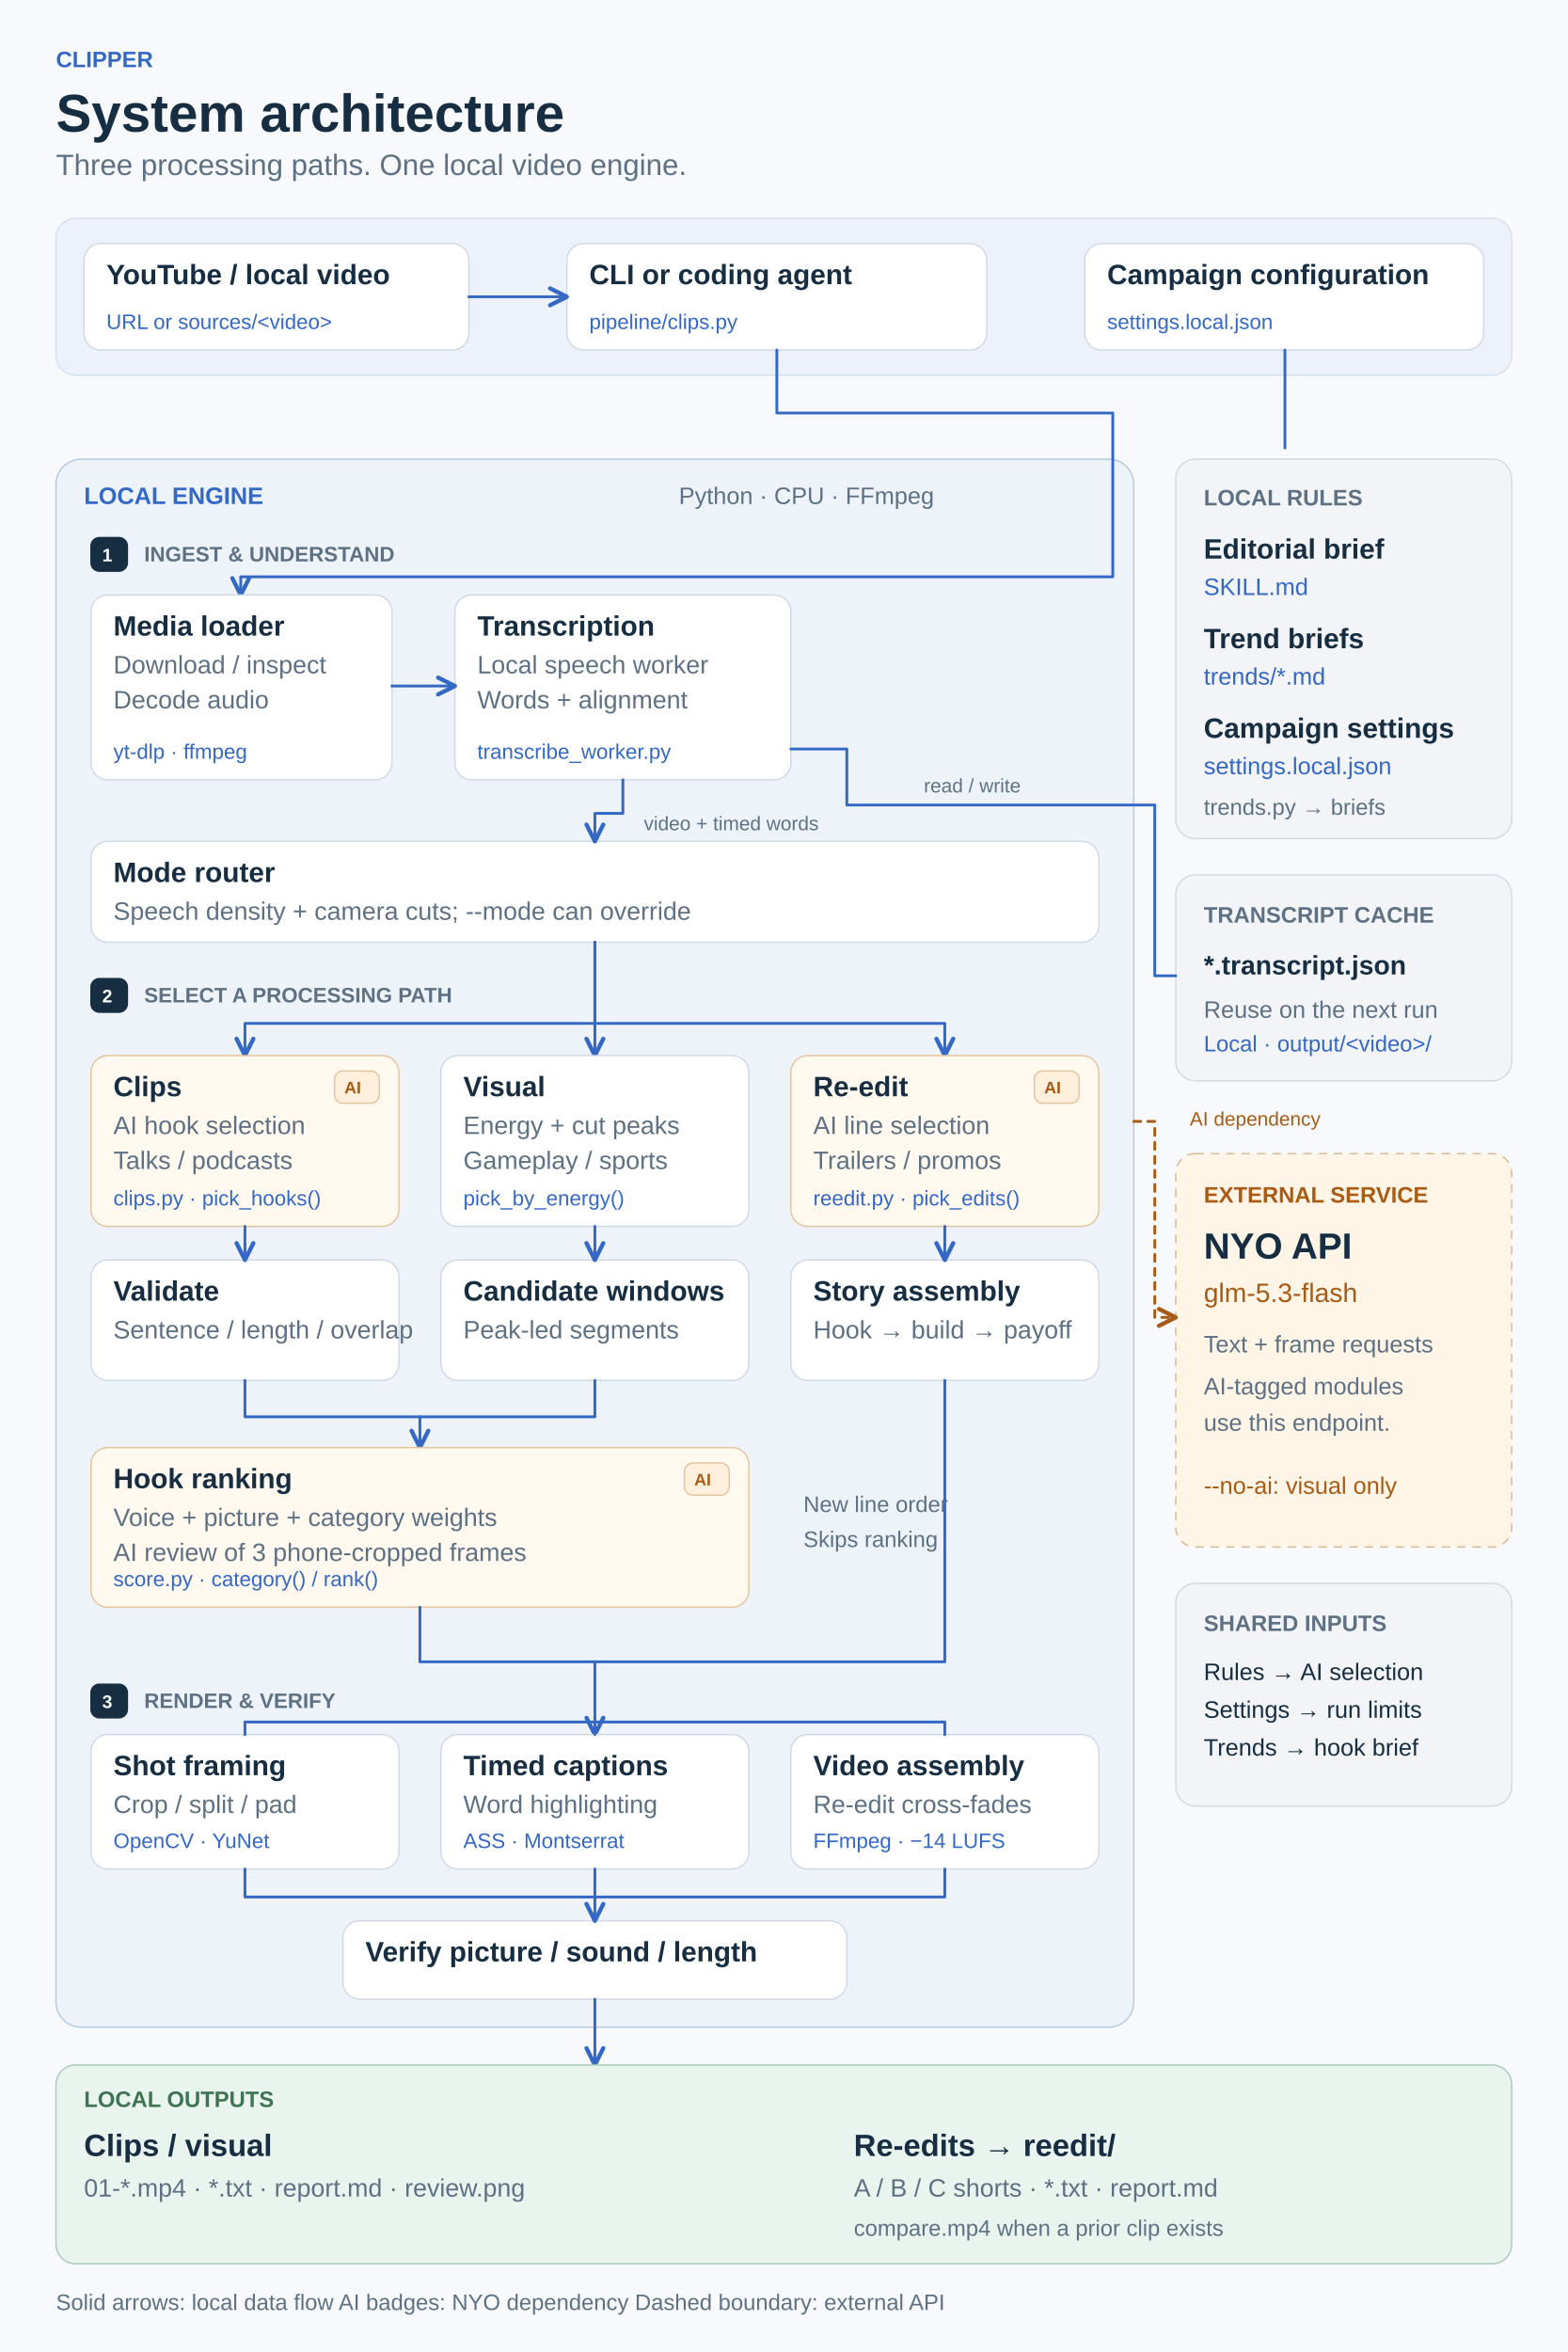
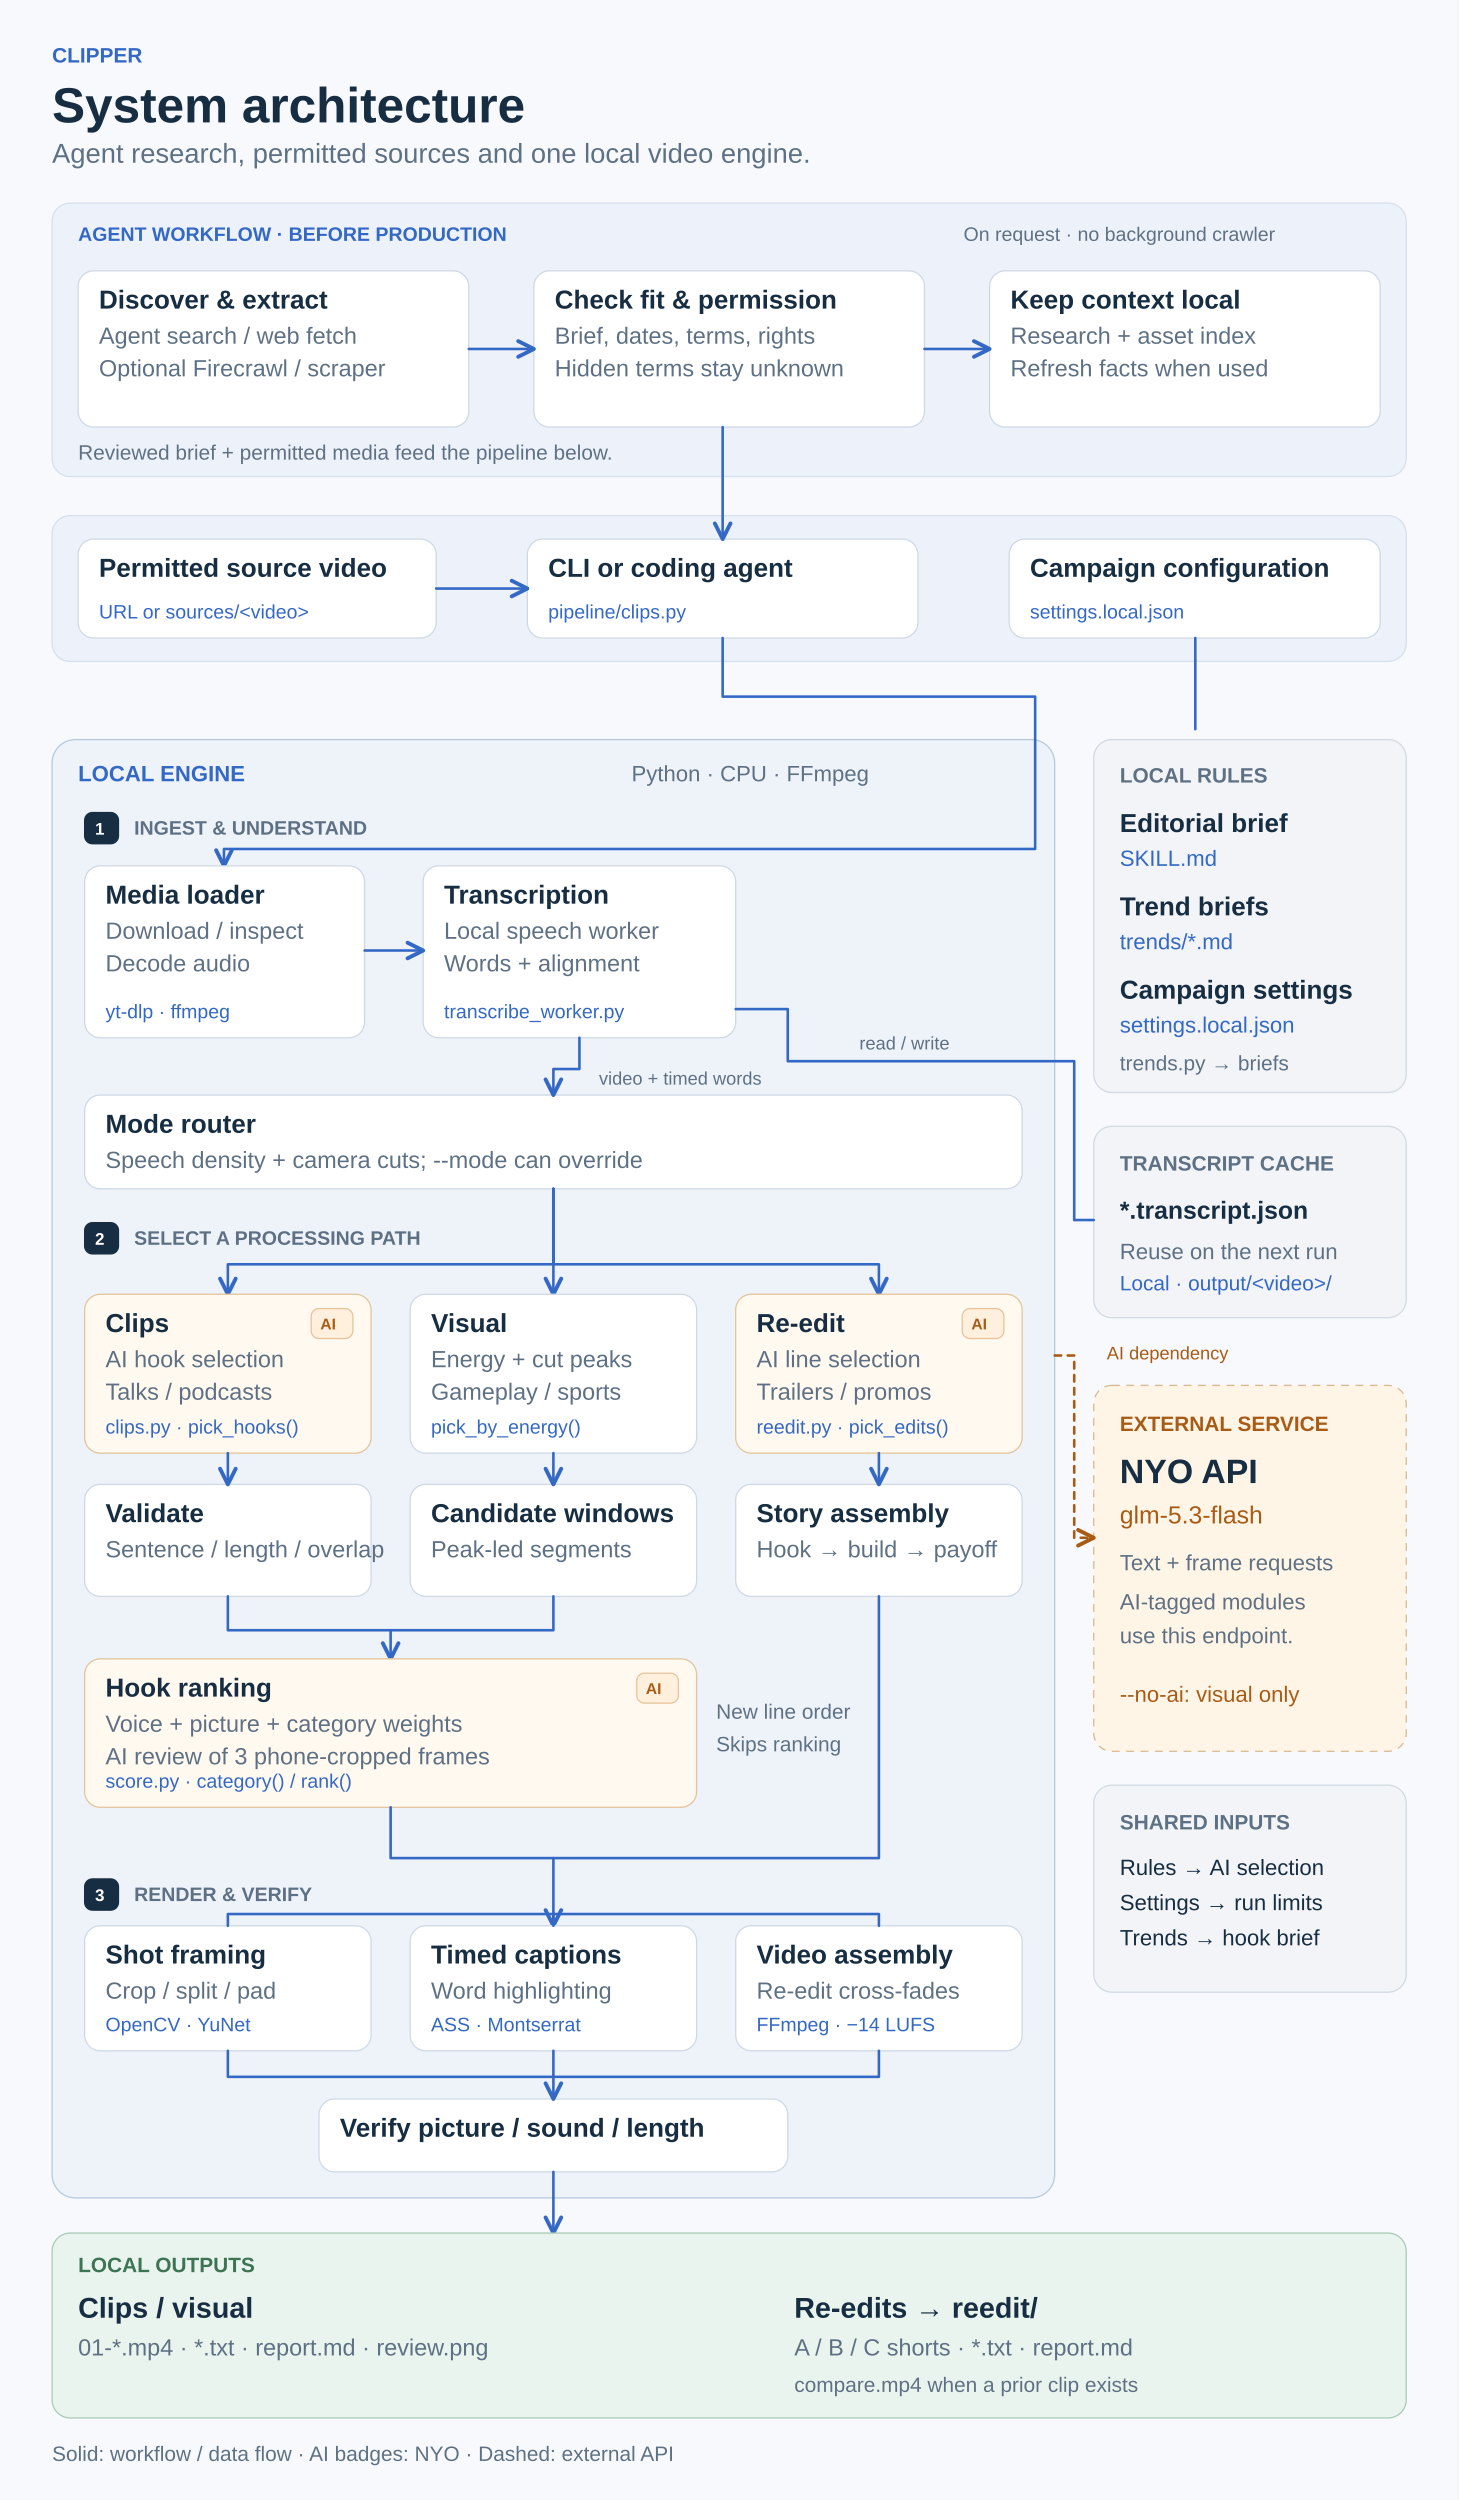
- <svg xmlns="http://www.w3.org/2000/svg" width="1120" height="1680" viewBox="0 0 1120 1680" role="img" aria-labelledby="title desc">
+ <svg xmlns="http://www.w3.org/2000/svg" width="1120" height="1920" viewBox="0 0 1120 1920" role="img" aria-labelledby="title desc">
  <defs>
    <marker id="arrow" markerWidth="8" markerHeight="8" refX="7" refY="4" orient="auto-start-reverse">
      <path d="M1 1L7 4L1 7" fill="none" stroke="#3468C5" stroke-width="1.5" />
    </marker>
    <marker id="aiarrow" markerWidth="8" markerHeight="8" refX="7" refY="4" orient="auto-start-reverse">
      <path d="M1 1L7 4L1 7" fill="none" stroke="#A85B15" stroke-width="1.5" />
    </marker>
    <style>text{font-family:Arial,Helvetica,sans-serif;fill:#172E42}.small{fill:#5E7184}path,line{stroke-linejoin:round;stroke-linecap:round}</style>
  </defs>
-   <rect width="1120" height="1680" fill="#F7F9FC" />
+   <rect width="1120" height="1920" fill="#F7F9FC" />
  <text x="40" y="48" font-size="16" font-weight="700" style="fill:#3468C5">CLIPPER</text>
  <text x="40" y="94" font-size="38" font-weight="700" style="fill:#172E42">System architecture</text>
-   <text x="40" y="125" font-size="21" style="fill:#5E7184">Three processing paths. One local video engine.</text>
-   <rect x="40" y="156" width="1040" height="112" rx="14" fill="#EDF2FA" stroke="#D6E0EF" />
-   <rect x="60" y="174" width="275" height="76" rx="12" fill="#FFFFFF" stroke="#CFD9E4" />
-   <text x="76" y="203" font-size="20" font-weight="700" style="fill:#172E42">YouTube / local video</text>
-   <text x="76" y="235" font-size="15" style="fill:#3468C5">URL or sources/&lt;video&gt;</text>
-   <rect x="405" y="174" width="300" height="76" rx="12" fill="#FFFFFF" stroke="#CFD9E4" />
-   <text x="421" y="203" font-size="20" font-weight="700" style="fill:#172E42">CLI or coding agent</text>
-   <text x="421" y="235" font-size="15" style="fill:#3468C5">pipeline/clips.py</text>
-   <rect x="775" y="174" width="285" height="76" rx="12" fill="#FFFFFF" stroke="#CFD9E4" />
-   <text x="791" y="203" font-size="20" font-weight="700" style="fill:#172E42">Campaign configuration</text>
-   <text x="791" y="235" font-size="15" style="fill:#3468C5">settings.local.json</text>
-   <path d="M335 212 L405 212" fill="none" stroke="#3468C5" stroke-width="2" marker-end="url(#arrow)" />
-   <path d="M918 250 L918 320" fill="none" stroke="#3468C5" stroke-width="2" />
-   <rect x="40" y="328" width="770" height="1120" rx="18" fill="#EEF3FA" stroke="#B7CADD" />
-   <text x="60" y="360" font-size="17" font-weight="700" style="fill:#3468C5">LOCAL ENGINE</text>
-   <text x="485" y="360" font-size="17" style="fill:#5E7184">Python · CPU · FFmpeg</text>
-   <rect x="65" y="384" width="26" height="24" rx="6" fill="#172E42" stroke="#172E42" />
-   <text x="73" y="401" font-size="13" font-weight="700" style="fill:#FFFFFF">1</text>
-   <text x="103" y="401" font-size="15" font-weight="700" style="fill:#5E7184">INGEST &amp; UNDERSTAND</text>
-   <path d="M555 250 L555 295 L795 295 L795 412 L172 412 L172 425" fill="none" stroke="#3468C5" stroke-width="2" marker-end="url(#arrow)" />
-   <rect x="65" y="425" width="215" height="132" rx="12" fill="#FFFFFF" stroke="#CFD9E4" />
-   <text x="81" y="454" font-size="20" font-weight="700" style="fill:#172E42">Media loader</text>
-   <text x="81" y="481" font-size="18" style="fill:#5E7184">Download / inspect</text>
-   <text x="81" y="506" font-size="18" style="fill:#5E7184">Decode audio</text>
-   <text x="81" y="542" font-size="15" style="fill:#3468C5">yt-dlp · ffmpeg</text>
-   <rect x="325" y="425" width="240" height="132" rx="12" fill="#FFFFFF" stroke="#CFD9E4" />
-   <text x="341" y="454" font-size="20" font-weight="700" style="fill:#172E42">Transcription</text>
-   <text x="341" y="481" font-size="18" style="fill:#5E7184">Local speech worker</text>
-   <text x="341" y="506" font-size="18" style="fill:#5E7184">Words + alignment</text>
-   <text x="341" y="542" font-size="15" style="fill:#3468C5">transcribe_worker.py</text>
-   <path d="M280 490 L325 490" fill="none" stroke="#3468C5" stroke-width="2" marker-end="url(#arrow)" />
-   <rect x="65" y="601" width="720" height="72" rx="12" fill="#FFFFFF" stroke="#CFD9E4" />
-   <text x="81" y="630" font-size="20" font-weight="700" style="fill:#172E42">Mode router</text>
-   <text x="81" y="657" font-size="18" style="fill:#5E7184">Speech density + camera cuts; --mode can override</text>
-   <path d="M445 557 L445 581 L425 581 L425 601" fill="none" stroke="#3468C5" stroke-width="2" marker-end="url(#arrow)" />
-   <text x="460" y="593" font-size="14" style="fill:#5E7184">video + timed words</text>
-   <rect x="840" y="328" width="240" height="271" rx="14" fill="#F2F4F7" stroke="#D2DAE4" />
-   <text x="860" y="361" font-size="16" font-weight="700" style="fill:#5E7184">LOCAL RULES</text>
-   <text x="860" y="399" font-size="20" font-weight="700" style="fill:#172E42">Editorial brief</text>
-   <text x="860" y="425" font-size="17" style="fill:#3468C5">SKILL.md</text>
-   <text x="860" y="463" font-size="20" font-weight="700" style="fill:#172E42">Trend briefs</text>
-   <text x="860" y="489" font-size="17" style="fill:#3468C5">trends/*.md</text>
-   <text x="860" y="527" font-size="20" font-weight="700" style="fill:#172E42">Campaign settings</text>
-   <text x="860" y="553" font-size="17" style="fill:#3468C5">settings.local.json</text>
-   <text x="860" y="582" font-size="16" style="fill:#5E7184">trends.py → briefs</text>
-   <rect x="840" y="625" width="240" height="147" rx="14" fill="#F2F4F7" stroke="#D2DAE4" />
-   <text x="860" y="659" font-size="16" font-weight="700" style="fill:#5E7184">TRANSCRIPT CACHE</text>
-   <text x="860" y="696" font-size="19" font-weight="700" style="fill:#172E42">*.transcript.json</text>
-   <text x="860" y="727" font-size="17" style="fill:#5E7184">Reuse on the next run</text>
-   <text x="860" y="751" font-size="16" style="fill:#3468C5">Local · output/&lt;video&gt;/</text>
-   <path d="M565 535 L605 535 L605 575 L825 575 L825 697 L840 697" fill="none" stroke="#3468C5" stroke-width="2" />
-   <text x="660" y="566" font-size="14" style="fill:#5E7184">read / write</text>
-   <rect x="65" y="699" width="26" height="24" rx="6" fill="#172E42" stroke="#172E42" />
-   <text x="73" y="716" font-size="13" font-weight="700" style="fill:#FFFFFF">2</text>
-   <text x="103" y="716" font-size="15" font-weight="700" style="fill:#5E7184">SELECT A PROCESSING PATH</text>
-   <path d="M425 673 L425 731 L175 731 L175 754" fill="none" stroke="#3468C5" stroke-width="2" marker-end="url(#arrow)" />
-   <path d="M425 673 L425 731 L425 731 L425 754" fill="none" stroke="#3468C5" stroke-width="2" marker-end="url(#arrow)" />
-   <path d="M425 673 L425 731 L675 731 L675 754" fill="none" stroke="#3468C5" stroke-width="2" marker-end="url(#arrow)" />
-   <rect x="65" y="754" width="220" height="122" rx="12" fill="#FFF9F0" stroke="#E3C49C" />
-   <text x="81" y="783" font-size="20" font-weight="700" style="fill:#172E42">Clips</text>
-   <rect x="239" y="765" width="32" height="23" rx="6" fill="#FFF0DD" stroke="#E6C39C" />
-   <text x="246" y="781" font-size="12" font-weight="700" style="fill:#A85B15">AI</text>
-   <text x="81" y="810" font-size="18" style="fill:#5E7184">AI hook selection</text>
-   <text x="81" y="835" font-size="18" style="fill:#5E7184">Talks / podcasts</text>
-   <text x="81" y="861" font-size="15" style="fill:#3468C5">clips.py · pick_hooks()</text>
-   <rect x="315" y="754" width="220" height="122" rx="12" fill="#FFFFFF" stroke="#CFD9E4" />
-   <text x="331" y="783" font-size="20" font-weight="700" style="fill:#172E42">Visual</text>
-   <text x="331" y="810" font-size="18" style="fill:#5E7184">Energy + cut peaks</text>
-   <text x="331" y="835" font-size="18" style="fill:#5E7184">Gameplay / sports</text>
-   <text x="331" y="861" font-size="15" style="fill:#3468C5">pick_by_energy()</text>
-   <rect x="565" y="754" width="220" height="122" rx="12" fill="#FFF9F0" stroke="#E3C49C" />
-   <text x="581" y="783" font-size="20" font-weight="700" style="fill:#172E42">Re-edit</text>
-   <rect x="739" y="765" width="32" height="23" rx="6" fill="#FFF0DD" stroke="#E6C39C" />
-   <text x="746" y="781" font-size="12" font-weight="700" style="fill:#A85B15">AI</text>
-   <text x="581" y="810" font-size="18" style="fill:#5E7184">AI line selection</text>
-   <text x="581" y="835" font-size="18" style="fill:#5E7184">Trailers / promos</text>
-   <text x="581" y="861" font-size="15" style="fill:#3468C5">reedit.py · pick_edits()</text>
-   <rect x="65" y="900" width="220" height="86" rx="12" fill="#FFFFFF" stroke="#CFD9E4" />
-   <text x="81" y="929" font-size="20" font-weight="700" style="fill:#172E42">Validate</text>
-   <text x="81" y="956" font-size="18" style="fill:#5E7184">Sentence / length / overlap</text>
-   <rect x="315" y="900" width="220" height="86" rx="12" fill="#FFFFFF" stroke="#CFD9E4" />
-   <text x="331" y="929" font-size="20" font-weight="700" style="fill:#172E42">Candidate windows</text>
-   <text x="331" y="956" font-size="18" style="fill:#5E7184">Peak-led segments</text>
-   <rect x="565" y="900" width="220" height="86" rx="12" fill="#FFFFFF" stroke="#CFD9E4" />
-   <text x="581" y="929" font-size="20" font-weight="700" style="fill:#172E42">Story assembly</text>
-   <text x="581" y="956" font-size="18" style="fill:#5E7184">Hook → build → payoff</text>
-   <path d="M175 876 L175 900" fill="none" stroke="#3468C5" stroke-width="2" marker-end="url(#arrow)" />
-   <path d="M425 876 L425 900" fill="none" stroke="#3468C5" stroke-width="2" marker-end="url(#arrow)" />
-   <path d="M675 876 L675 900" fill="none" stroke="#3468C5" stroke-width="2" marker-end="url(#arrow)" />
-   <path d="M175 986 L175 1012 L300 1012 L300 1034" fill="none" stroke="#3468C5" stroke-width="2" marker-end="url(#arrow)" />
-   <path d="M425 986 L425 1012 L300 1012" fill="none" stroke="#3468C5" stroke-width="2" />
-   <rect x="65" y="1034" width="470" height="114" rx="12" fill="#FFF9F0" stroke="#E3C49C" />
-   <text x="81" y="1063" font-size="20" font-weight="700" style="fill:#172E42">Hook ranking</text>
-   <rect x="489" y="1045" width="32" height="23" rx="6" fill="#FFF0DD" stroke="#E6C39C" />
-   <text x="496" y="1061" font-size="12" font-weight="700" style="fill:#A85B15">AI</text>
-   <text x="81" y="1090" font-size="18" style="fill:#5E7184">Voice + picture + category weights</text>
-   <text x="81" y="1115" font-size="18" style="fill:#5E7184">AI review of 3 phone-cropped frames</text>
-   <text x="81" y="1133" font-size="15" style="fill:#3468C5">score.py · category() / rank()</text>
-   <path d="M675 986 L675 1187 L425 1187" fill="none" stroke="#3468C5" stroke-width="2" />
-   <text x="574" y="1080" font-size="16" style="fill:#5E7184">New line order</text>
-   <text x="574" y="1105" font-size="16" style="fill:#5E7184">Skips ranking</text>
-   <path d="M300 1148 L300 1187 L425 1187 L425 1239" fill="none" stroke="#3468C5" stroke-width="2" marker-end="url(#arrow)" />
-   <rect x="840" y="824" width="240" height="281" rx="14" fill="#FFF5E7" stroke="#D8B98F" stroke-dasharray="6 5" />
-   <text x="860" y="859" font-size="16" font-weight="700" style="fill:#A85B15">EXTERNAL SERVICE</text>
-   <text x="860" y="899" font-size="26" font-weight="700" style="fill:#172E42">NYO API</text>
-   <text x="860" y="930" font-size="19" style="fill:#A85B15">glm-5.3-flash</text>
-   <text x="860" y="966" font-size="17" style="fill:#5E7184">Text + frame requests</text>
-   <text x="860" y="996" font-size="17" style="fill:#5E7184">AI-tagged modules</text>
-   <text x="860" y="1022" font-size="17" style="fill:#5E7184">use this endpoint.</text>
-   <text x="860" y="1067" font-size="17" style="fill:#A85B15">--no-ai: visual only</text>
-   <path d="M810 801 L825 801 L825 941 L840 941" fill="none" stroke="#A85B15" stroke-width="2" stroke-dasharray="5 5" marker-end="url(#aiarrow)" />
-   <text x="850" y="804" font-size="14" style="fill:#A85B15">AI dependency</text>
-   <rect x="840" y="1131" width="240" height="159" rx="14" fill="#F2F4F7" stroke="#D2DAE4" />
-   <text x="860" y="1165" font-size="16" font-weight="700" style="fill:#5E7184">SHARED INPUTS</text>
-   <text x="860" y="1200" font-size="17" style="fill:#172E42">Rules → AI selection</text>
-   <text x="860" y="1227" font-size="17" style="fill:#172E42">Settings → run limits</text>
-   <text x="860" y="1254" font-size="17" style="fill:#172E42">Trends → hook brief</text>
-   <rect x="65" y="1203" width="26" height="24" rx="6" fill="#172E42" stroke="#172E42" />
-   <text x="73" y="1220" font-size="13" font-weight="700" style="fill:#FFFFFF">3</text>
-   <text x="103" y="1220" font-size="15" font-weight="700" style="fill:#5E7184">RENDER &amp; VERIFY</text>
-   <rect x="65" y="1239" width="220" height="96" rx="12" fill="#FFFFFF" stroke="#CFD9E4" />
-   <text x="81" y="1268" font-size="20" font-weight="700" style="fill:#172E42">Shot framing</text>
-   <text x="81" y="1295" font-size="18" style="fill:#5E7184">Crop / split / pad</text>
-   <text x="81" y="1320" font-size="15" style="fill:#3468C5">OpenCV · YuNet</text>
-   <rect x="315" y="1239" width="220" height="96" rx="12" fill="#FFFFFF" stroke="#CFD9E4" />
-   <text x="331" y="1268" font-size="20" font-weight="700" style="fill:#172E42">Timed captions</text>
-   <text x="331" y="1295" font-size="18" style="fill:#5E7184">Word highlighting</text>
-   <text x="331" y="1320" font-size="15" style="fill:#3468C5">ASS · Montserrat</text>
-   <rect x="565" y="1239" width="220" height="96" rx="12" fill="#FFFFFF" stroke="#CFD9E4" />
-   <text x="581" y="1268" font-size="20" font-weight="700" style="fill:#172E42">Video assembly</text>
-   <text x="581" y="1295" font-size="18" style="fill:#5E7184">Re-edit cross-fades</text>
-   <text x="581" y="1320" font-size="15" style="fill:#3468C5">FFmpeg · −14 LUFS</text>
-   <path d="M425 1239 L425 1230 L175 1230 L175 1239" fill="none" stroke="#3468C5" stroke-width="2" />
-   <path d="M425 1230 L675 1230 L675 1239" fill="none" stroke="#3468C5" stroke-width="2" />
-   <path d="M175 1335 L175 1355 L425 1355" fill="none" stroke="#3468C5" stroke-width="2" />
-   <path d="M425 1335 L425 1355 L425 1355" fill="none" stroke="#3468C5" stroke-width="2" />
-   <path d="M675 1335 L675 1355 L425 1355" fill="none" stroke="#3468C5" stroke-width="2" />
-   <rect x="245" y="1372" width="360" height="56" rx="12" fill="#FFFFFF" stroke="#CFD9E4" />
-   <text x="261" y="1401" font-size="20" font-weight="700" style="fill:#172E42">Verify picture / sound / length</text>
-   <path d="M425 1355 L425 1372" fill="none" stroke="#3468C5" stroke-width="2" marker-end="url(#arrow)" />
-   <path d="M425 1428 L425 1475" fill="none" stroke="#3468C5" stroke-width="2" marker-end="url(#arrow)" />
-   <rect x="40" y="1475" width="1040" height="142" rx="14" fill="#EAF4EE" stroke="#ABCAB8" />
-   <text x="60" y="1505" font-size="16" font-weight="700" style="fill:#3D7554">LOCAL OUTPUTS</text>
-   <text x="60" y="1540" font-size="22" font-weight="700" style="fill:#172E42">Clips / visual</text>
-   <text x="60" y="1569" font-size="18" style="fill:#5E7184">01-*.mp4 · *.txt · report.md · review.png</text>
-   <text x="610" y="1540" font-size="22" font-weight="700" style="fill:#172E42">Re-edits → reedit/</text>
-   <text x="610" y="1569" font-size="18" style="fill:#5E7184">A / B / C shorts · *.txt · report.md</text>
-   <text x="610" y="1597" font-size="16" style="fill:#5E7184">compare.mp4 when a prior clip exists</text>
-   <text x="40" y="1650" font-size="16" style="fill:#5E7184">Solid arrows: local data flow     AI badges: NYO dependency     Dashed boundary: external API</text>
+   <text x="40" y="125" font-size="21" style="fill:#5E7184">Agent research, permitted sources and one local video engine.</text>
+   <rect x="40" y="156" width="1040" height="210" rx="14" fill="#EDF2FA" stroke="#D6E0EF" />
+   <text x="60" y="185" font-size="15" font-weight="700" style="fill:#3468C5">AGENT WORKFLOW · BEFORE PRODUCTION</text>
+   <text x="740" y="185" font-size="15" style="fill:#5E7184">On request · no background crawler</text>
+   <rect x="60" y="208" width="300" height="120" rx="12" fill="#FFFFFF" stroke="#CFD9E4" />
+   <text x="76" y="237" font-size="20" font-weight="700" style="fill:#172E42">Discover &amp; extract</text>
+   <text x="76" y="264" font-size="18" style="fill:#5E7184">Agent search / web fetch</text>
+   <text x="76" y="289" font-size="18" style="fill:#5E7184">Optional Firecrawl / scraper</text>
+   <rect x="410" y="208" width="300" height="120" rx="12" fill="#FFFFFF" stroke="#CFD9E4" />
+   <text x="426" y="237" font-size="20" font-weight="700" style="fill:#172E42">Check fit &amp; permission</text>
+   <text x="426" y="264" font-size="18" style="fill:#5E7184">Brief, dates, terms, rights</text>
+   <text x="426" y="289" font-size="18" style="fill:#5E7184">Hidden terms stay unknown</text>
+   <rect x="760" y="208" width="300" height="120" rx="12" fill="#FFFFFF" stroke="#CFD9E4" />
+   <text x="776" y="237" font-size="20" font-weight="700" style="fill:#172E42">Keep context local</text>
+   <text x="776" y="264" font-size="18" style="fill:#5E7184">Research + asset index</text>
+   <text x="776" y="289" font-size="18" style="fill:#5E7184">Refresh facts when used</text>
+   <path d="M360 268 L410 268" fill="none" stroke="#3468C5" stroke-width="2" marker-end="url(#arrow)" />
+   <path d="M710 268 L760 268" fill="none" stroke="#3468C5" stroke-width="2" marker-end="url(#arrow)" />
+   <text x="60" y="353" font-size="16" style="fill:#5E7184">Reviewed brief + permitted media feed the pipeline below.</text>
+   <g transform="translate(0 240)">
+     <rect x="40" y="156" width="1040" height="112" rx="14" fill="#EDF2FA" stroke="#D6E0EF" />
+     <rect x="60" y="174" width="275" height="76" rx="12" fill="#FFFFFF" stroke="#CFD9E4" />
+     <text x="76" y="203" font-size="20" font-weight="700" style="fill:#172E42">Permitted source video</text>
+     <text x="76" y="235" font-size="15" style="fill:#3468C5">URL or sources/&lt;video&gt;</text>
+     <rect x="405" y="174" width="300" height="76" rx="12" fill="#FFFFFF" stroke="#CFD9E4" />
+     <text x="421" y="203" font-size="20" font-weight="700" style="fill:#172E42">CLI or coding agent</text>
+     <text x="421" y="235" font-size="15" style="fill:#3468C5">pipeline/clips.py</text>
+     <rect x="775" y="174" width="285" height="76" rx="12" fill="#FFFFFF" stroke="#CFD9E4" />
+     <text x="791" y="203" font-size="20" font-weight="700" style="fill:#172E42">Campaign configuration</text>
+     <text x="791" y="235" font-size="15" style="fill:#3468C5">settings.local.json</text>
+     <path d="M335 212 L405 212" fill="none" stroke="#3468C5" stroke-width="2" marker-end="url(#arrow)" />
+     <path d="M555 88 L555 174" fill="none" stroke="#3468C5" stroke-width="2" marker-end="url(#arrow)" />
+     <path d="M918 250 L918 320" fill="none" stroke="#3468C5" stroke-width="2" />
+     <rect x="40" y="328" width="770" height="1120" rx="18" fill="#EEF3FA" stroke="#B7CADD" />
+     <text x="60" y="360" font-size="17" font-weight="700" style="fill:#3468C5">LOCAL ENGINE</text>
+     <text x="485" y="360" font-size="17" style="fill:#5E7184">Python · CPU · FFmpeg</text>
+     <rect x="65" y="384" width="26" height="24" rx="6" fill="#172E42" stroke="#172E42" />
+     <text x="73" y="401" font-size="13" font-weight="700" style="fill:#FFFFFF">1</text>
+     <text x="103" y="401" font-size="15" font-weight="700" style="fill:#5E7184">INGEST &amp; UNDERSTAND</text>
+     <path d="M555 250 L555 295 L795 295 L795 412 L172 412 L172 425" fill="none" stroke="#3468C5" stroke-width="2" marker-end="url(#arrow)" />
+     <rect x="65" y="425" width="215" height="132" rx="12" fill="#FFFFFF" stroke="#CFD9E4" />
+     <text x="81" y="454" font-size="20" font-weight="700" style="fill:#172E42">Media loader</text>
+     <text x="81" y="481" font-size="18" style="fill:#5E7184">Download / inspect</text>
+     <text x="81" y="506" font-size="18" style="fill:#5E7184">Decode audio</text>
+     <text x="81" y="542" font-size="15" style="fill:#3468C5">yt-dlp · ffmpeg</text>
+     <rect x="325" y="425" width="240" height="132" rx="12" fill="#FFFFFF" stroke="#CFD9E4" />
+     <text x="341" y="454" font-size="20" font-weight="700" style="fill:#172E42">Transcription</text>
+     <text x="341" y="481" font-size="18" style="fill:#5E7184">Local speech worker</text>
+     <text x="341" y="506" font-size="18" style="fill:#5E7184">Words + alignment</text>
+     <text x="341" y="542" font-size="15" style="fill:#3468C5">transcribe_worker.py</text>
+     <path d="M280 490 L325 490" fill="none" stroke="#3468C5" stroke-width="2" marker-end="url(#arrow)" />
+     <rect x="65" y="601" width="720" height="72" rx="12" fill="#FFFFFF" stroke="#CFD9E4" />
+     <text x="81" y="630" font-size="20" font-weight="700" style="fill:#172E42">Mode router</text>
+     <text x="81" y="657" font-size="18" style="fill:#5E7184">Speech density + camera cuts; --mode can override</text>
+     <path d="M445 557 L445 581 L425 581 L425 601" fill="none" stroke="#3468C5" stroke-width="2" marker-end="url(#arrow)" />
+     <text x="460" y="593" font-size="14" style="fill:#5E7184">video + timed words</text>
+     <rect x="840" y="328" width="240" height="271" rx="14" fill="#F2F4F7" stroke="#D2DAE4" />
+     <text x="860" y="361" font-size="16" font-weight="700" style="fill:#5E7184">LOCAL RULES</text>
+     <text x="860" y="399" font-size="20" font-weight="700" style="fill:#172E42">Editorial brief</text>
+     <text x="860" y="425" font-size="17" style="fill:#3468C5">SKILL.md</text>
+     <text x="860" y="463" font-size="20" font-weight="700" style="fill:#172E42">Trend briefs</text>
+     <text x="860" y="489" font-size="17" style="fill:#3468C5">trends/*.md</text>
+     <text x="860" y="527" font-size="20" font-weight="700" style="fill:#172E42">Campaign settings</text>
+     <text x="860" y="553" font-size="17" style="fill:#3468C5">settings.local.json</text>
+     <text x="860" y="582" font-size="16" style="fill:#5E7184">trends.py → briefs</text>
+     <rect x="840" y="625" width="240" height="147" rx="14" fill="#F2F4F7" stroke="#D2DAE4" />
+     <text x="860" y="659" font-size="16" font-weight="700" style="fill:#5E7184">TRANSCRIPT CACHE</text>
+     <text x="860" y="696" font-size="19" font-weight="700" style="fill:#172E42">*.transcript.json</text>
+     <text x="860" y="727" font-size="17" style="fill:#5E7184">Reuse on the next run</text>
+     <text x="860" y="751" font-size="16" style="fill:#3468C5">Local · output/&lt;video&gt;/</text>
+     <path d="M565 535 L605 535 L605 575 L825 575 L825 697 L840 697" fill="none" stroke="#3468C5" stroke-width="2" />
+     <text x="660" y="566" font-size="14" style="fill:#5E7184">read / write</text>
+     <rect x="65" y="699" width="26" height="24" rx="6" fill="#172E42" stroke="#172E42" />
+     <text x="73" y="716" font-size="13" font-weight="700" style="fill:#FFFFFF">2</text>
+     <text x="103" y="716" font-size="15" font-weight="700" style="fill:#5E7184">SELECT A PROCESSING PATH</text>
+     <path d="M425 673 L425 731 L175 731 L175 754" fill="none" stroke="#3468C5" stroke-width="2" marker-end="url(#arrow)" />
+     <path d="M425 673 L425 731 L425 731 L425 754" fill="none" stroke="#3468C5" stroke-width="2" marker-end="url(#arrow)" />
+     <path d="M425 673 L425 731 L675 731 L675 754" fill="none" stroke="#3468C5" stroke-width="2" marker-end="url(#arrow)" />
+     <rect x="65" y="754" width="220" height="122" rx="12" fill="#FFF9F0" stroke="#E3C49C" />
+     <text x="81" y="783" font-size="20" font-weight="700" style="fill:#172E42">Clips</text>
+     <rect x="239" y="765" width="32" height="23" rx="6" fill="#FFF0DD" stroke="#E6C39C" />
+     <text x="246" y="781" font-size="12" font-weight="700" style="fill:#A85B15">AI</text>
+     <text x="81" y="810" font-size="18" style="fill:#5E7184">AI hook selection</text>
+     <text x="81" y="835" font-size="18" style="fill:#5E7184">Talks / podcasts</text>
+     <text x="81" y="861" font-size="15" style="fill:#3468C5">clips.py · pick_hooks()</text>
+     <rect x="315" y="754" width="220" height="122" rx="12" fill="#FFFFFF" stroke="#CFD9E4" />
+     <text x="331" y="783" font-size="20" font-weight="700" style="fill:#172E42">Visual</text>
+     <text x="331" y="810" font-size="18" style="fill:#5E7184">Energy + cut peaks</text>
+     <text x="331" y="835" font-size="18" style="fill:#5E7184">Gameplay / sports</text>
+     <text x="331" y="861" font-size="15" style="fill:#3468C5">pick_by_energy()</text>
+     <rect x="565" y="754" width="220" height="122" rx="12" fill="#FFF9F0" stroke="#E3C49C" />
+     <text x="581" y="783" font-size="20" font-weight="700" style="fill:#172E42">Re-edit</text>
+     <rect x="739" y="765" width="32" height="23" rx="6" fill="#FFF0DD" stroke="#E6C39C" />
+     <text x="746" y="781" font-size="12" font-weight="700" style="fill:#A85B15">AI</text>
+     <text x="581" y="810" font-size="18" style="fill:#5E7184">AI line selection</text>
+     <text x="581" y="835" font-size="18" style="fill:#5E7184">Trailers / promos</text>
+     <text x="581" y="861" font-size="15" style="fill:#3468C5">reedit.py · pick_edits()</text>
+     <rect x="65" y="900" width="220" height="86" rx="12" fill="#FFFFFF" stroke="#CFD9E4" />
+     <text x="81" y="929" font-size="20" font-weight="700" style="fill:#172E42">Validate</text>
+     <text x="81" y="956" font-size="18" style="fill:#5E7184">Sentence / length / overlap</text>
+     <rect x="315" y="900" width="220" height="86" rx="12" fill="#FFFFFF" stroke="#CFD9E4" />
+     <text x="331" y="929" font-size="20" font-weight="700" style="fill:#172E42">Candidate windows</text>
+     <text x="331" y="956" font-size="18" style="fill:#5E7184">Peak-led segments</text>
+     <rect x="565" y="900" width="220" height="86" rx="12" fill="#FFFFFF" stroke="#CFD9E4" />
+     <text x="581" y="929" font-size="20" font-weight="700" style="fill:#172E42">Story assembly</text>
+     <text x="581" y="956" font-size="18" style="fill:#5E7184">Hook → build → payoff</text>
+     <path d="M175 876 L175 900" fill="none" stroke="#3468C5" stroke-width="2" marker-end="url(#arrow)" />
+     <path d="M425 876 L425 900" fill="none" stroke="#3468C5" stroke-width="2" marker-end="url(#arrow)" />
+     <path d="M675 876 L675 900" fill="none" stroke="#3468C5" stroke-width="2" marker-end="url(#arrow)" />
+     <path d="M175 986 L175 1012 L300 1012 L300 1034" fill="none" stroke="#3468C5" stroke-width="2" marker-end="url(#arrow)" />
+     <path d="M425 986 L425 1012 L300 1012" fill="none" stroke="#3468C5" stroke-width="2" />
+     <rect x="65" y="1034" width="470" height="114" rx="12" fill="#FFF9F0" stroke="#E3C49C" />
+     <text x="81" y="1063" font-size="20" font-weight="700" style="fill:#172E42">Hook ranking</text>
+     <rect x="489" y="1045" width="32" height="23" rx="6" fill="#FFF0DD" stroke="#E6C39C" />
+     <text x="496" y="1061" font-size="12" font-weight="700" style="fill:#A85B15">AI</text>
+     <text x="81" y="1090" font-size="18" style="fill:#5E7184">Voice + picture + category weights</text>
+     <text x="81" y="1115" font-size="18" style="fill:#5E7184">AI review of 3 phone-cropped frames</text>
+     <text x="81" y="1133" font-size="15" style="fill:#3468C5">score.py · category() / rank()</text>
+     <path d="M675 986 L675 1187 L425 1187" fill="none" stroke="#3468C5" stroke-width="2" />
+     <text x="550" y="1080" font-size="16" style="fill:#5E7184">New line order</text>
+     <text x="550" y="1105" font-size="16" style="fill:#5E7184">Skips ranking</text>
+     <path d="M300 1148 L300 1187 L425 1187 L425 1239" fill="none" stroke="#3468C5" stroke-width="2" marker-end="url(#arrow)" />
+     <rect x="840" y="824" width="240" height="281" rx="14" fill="#FFF5E7" stroke="#D8B98F" stroke-dasharray="6 5" />
+     <text x="860" y="859" font-size="16" font-weight="700" style="fill:#A85B15">EXTERNAL SERVICE</text>
+     <text x="860" y="899" font-size="26" font-weight="700" style="fill:#172E42">NYO API</text>
+     <text x="860" y="930" font-size="19" style="fill:#A85B15">glm-5.3-flash</text>
+     <text x="860" y="966" font-size="17" style="fill:#5E7184">Text + frame requests</text>
+     <text x="860" y="996" font-size="17" style="fill:#5E7184">AI-tagged modules</text>
+     <text x="860" y="1022" font-size="17" style="fill:#5E7184">use this endpoint.</text>
+     <text x="860" y="1067" font-size="17" style="fill:#A85B15">--no-ai: visual only</text>
+     <path d="M810 801 L825 801 L825 941 L840 941" fill="none" stroke="#A85B15" stroke-width="2" stroke-dasharray="5 5" marker-end="url(#aiarrow)" />
+     <text x="850" y="804" font-size="14" style="fill:#A85B15">AI dependency</text>
+     <rect x="840" y="1131" width="240" height="159" rx="14" fill="#F2F4F7" stroke="#D2DAE4" />
+     <text x="860" y="1165" font-size="16" font-weight="700" style="fill:#5E7184">SHARED INPUTS</text>
+     <text x="860" y="1200" font-size="17" style="fill:#172E42">Rules → AI selection</text>
+     <text x="860" y="1227" font-size="17" style="fill:#172E42">Settings → run limits</text>
+     <text x="860" y="1254" font-size="17" style="fill:#172E42">Trends → hook brief</text>
+     <rect x="65" y="1203" width="26" height="24" rx="6" fill="#172E42" stroke="#172E42" />
+     <text x="73" y="1220" font-size="13" font-weight="700" style="fill:#FFFFFF">3</text>
+     <text x="103" y="1220" font-size="15" font-weight="700" style="fill:#5E7184">RENDER &amp; VERIFY</text>
+     <rect x="65" y="1239" width="220" height="96" rx="12" fill="#FFFFFF" stroke="#CFD9E4" />
+     <text x="81" y="1268" font-size="20" font-weight="700" style="fill:#172E42">Shot framing</text>
+     <text x="81" y="1295" font-size="18" style="fill:#5E7184">Crop / split / pad</text>
+     <text x="81" y="1320" font-size="15" style="fill:#3468C5">OpenCV · YuNet</text>
+     <rect x="315" y="1239" width="220" height="96" rx="12" fill="#FFFFFF" stroke="#CFD9E4" />
+     <text x="331" y="1268" font-size="20" font-weight="700" style="fill:#172E42">Timed captions</text>
+     <text x="331" y="1295" font-size="18" style="fill:#5E7184">Word highlighting</text>
+     <text x="331" y="1320" font-size="15" style="fill:#3468C5">ASS · Montserrat</text>
+     <rect x="565" y="1239" width="220" height="96" rx="12" fill="#FFFFFF" stroke="#CFD9E4" />
+     <text x="581" y="1268" font-size="20" font-weight="700" style="fill:#172E42">Video assembly</text>
+     <text x="581" y="1295" font-size="18" style="fill:#5E7184">Re-edit cross-fades</text>
+     <text x="581" y="1320" font-size="15" style="fill:#3468C5">FFmpeg · −14 LUFS</text>
+     <path d="M425 1239 L425 1230 L175 1230 L175 1239" fill="none" stroke="#3468C5" stroke-width="2" />
+     <path d="M425 1230 L675 1230 L675 1239" fill="none" stroke="#3468C5" stroke-width="2" />
+     <path d="M175 1335 L175 1355 L425 1355" fill="none" stroke="#3468C5" stroke-width="2" />
+     <path d="M425 1335 L425 1355 L425 1355" fill="none" stroke="#3468C5" stroke-width="2" />
+     <path d="M675 1335 L675 1355 L425 1355" fill="none" stroke="#3468C5" stroke-width="2" />
+     <rect x="245" y="1372" width="360" height="56" rx="12" fill="#FFFFFF" stroke="#CFD9E4" />
+     <text x="261" y="1401" font-size="20" font-weight="700" style="fill:#172E42">Verify picture / sound / length</text>
+     <path d="M425 1355 L425 1372" fill="none" stroke="#3468C5" stroke-width="2" marker-end="url(#arrow)" />
+     <path d="M425 1428 L425 1475" fill="none" stroke="#3468C5" stroke-width="2" marker-end="url(#arrow)" />
+     <rect x="40" y="1475" width="1040" height="142" rx="14" fill="#EAF4EE" stroke="#ABCAB8" />
+     <text x="60" y="1505" font-size="16" font-weight="700" style="fill:#3D7554">LOCAL OUTPUTS</text>
+     <text x="60" y="1540" font-size="22" font-weight="700" style="fill:#172E42">Clips / visual</text>
+     <text x="60" y="1569" font-size="18" style="fill:#5E7184">01-*.mp4 · *.txt · report.md · review.png</text>
+     <text x="610" y="1540" font-size="22" font-weight="700" style="fill:#172E42">Re-edits → reedit/</text>
+     <text x="610" y="1569" font-size="18" style="fill:#5E7184">A / B / C shorts · *.txt · report.md</text>
+     <text x="610" y="1597" font-size="16" style="fill:#5E7184">compare.mp4 when a prior clip exists</text>
+     <text x="40" y="1650" font-size="16" style="fill:#5E7184">Solid: workflow / data flow · AI badges: NYO · Dashed: external API</text>
+   </g>
</svg>
